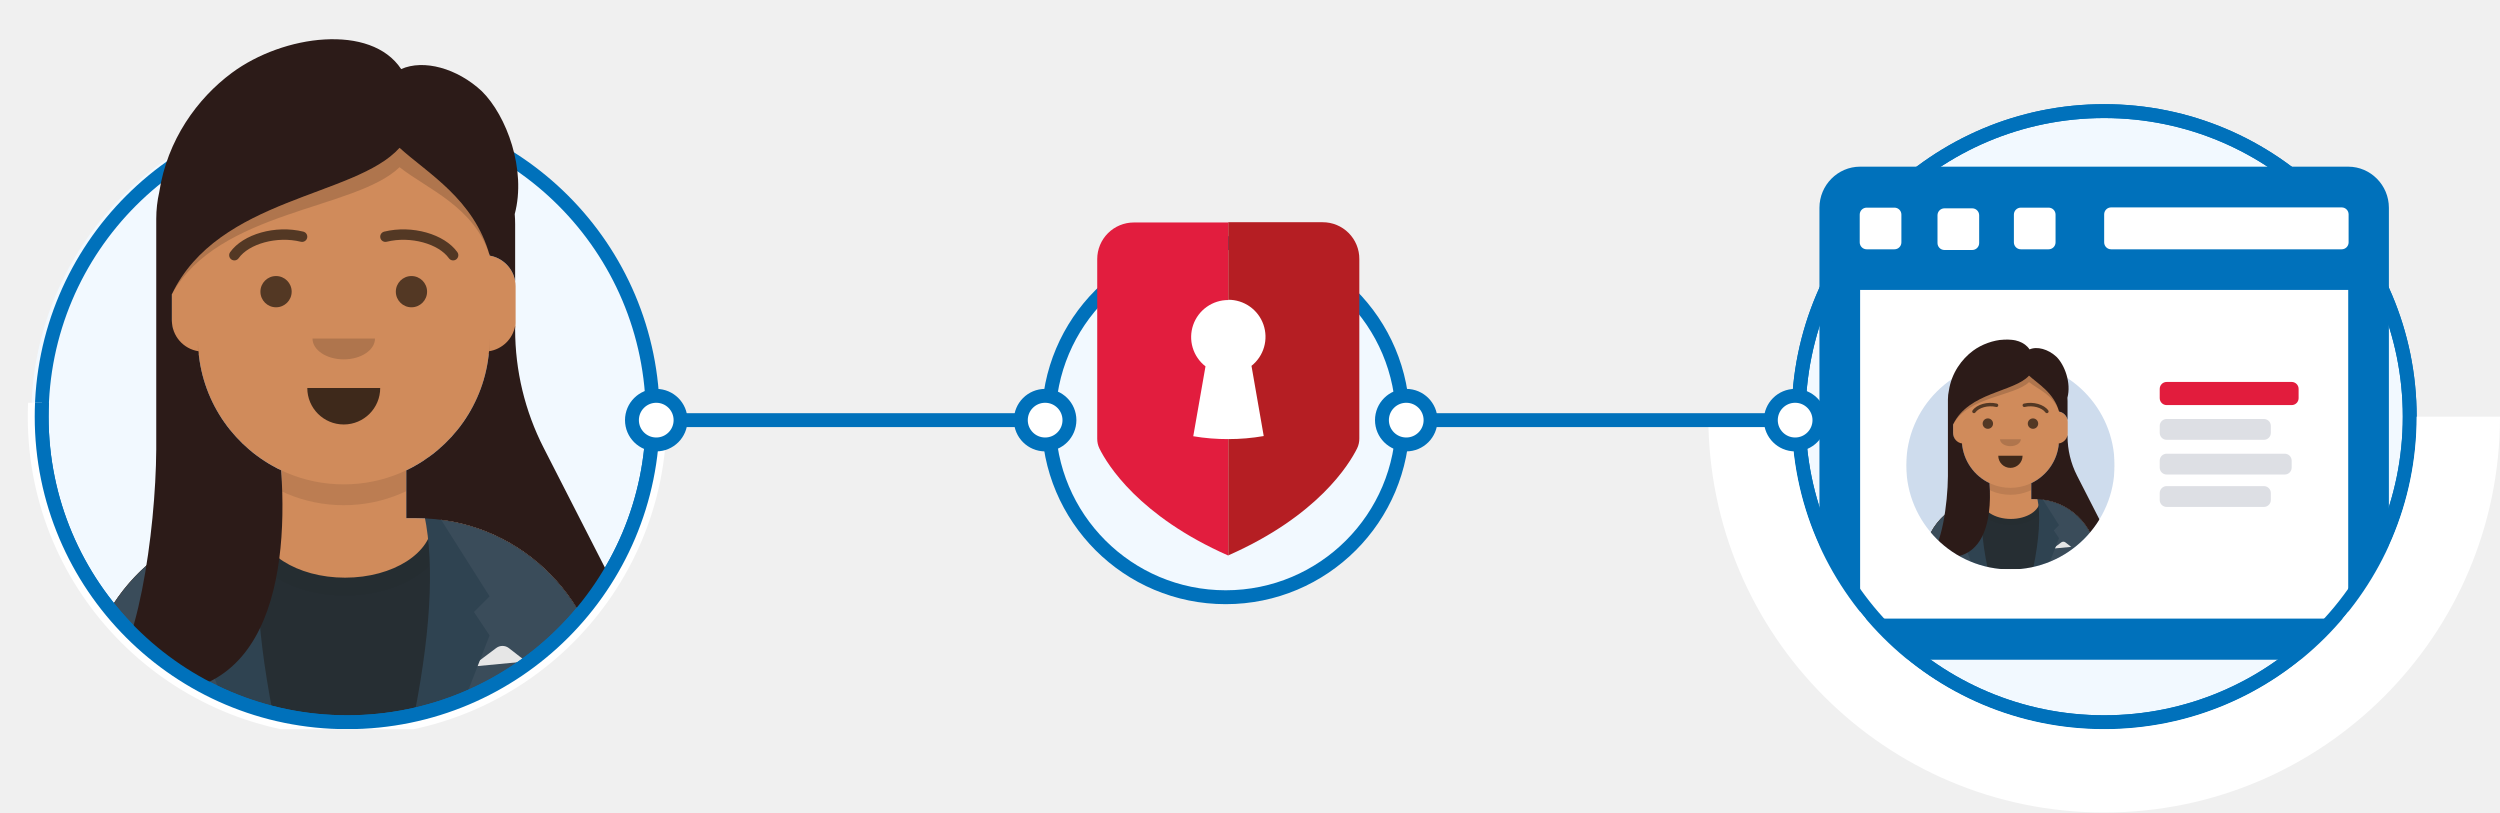
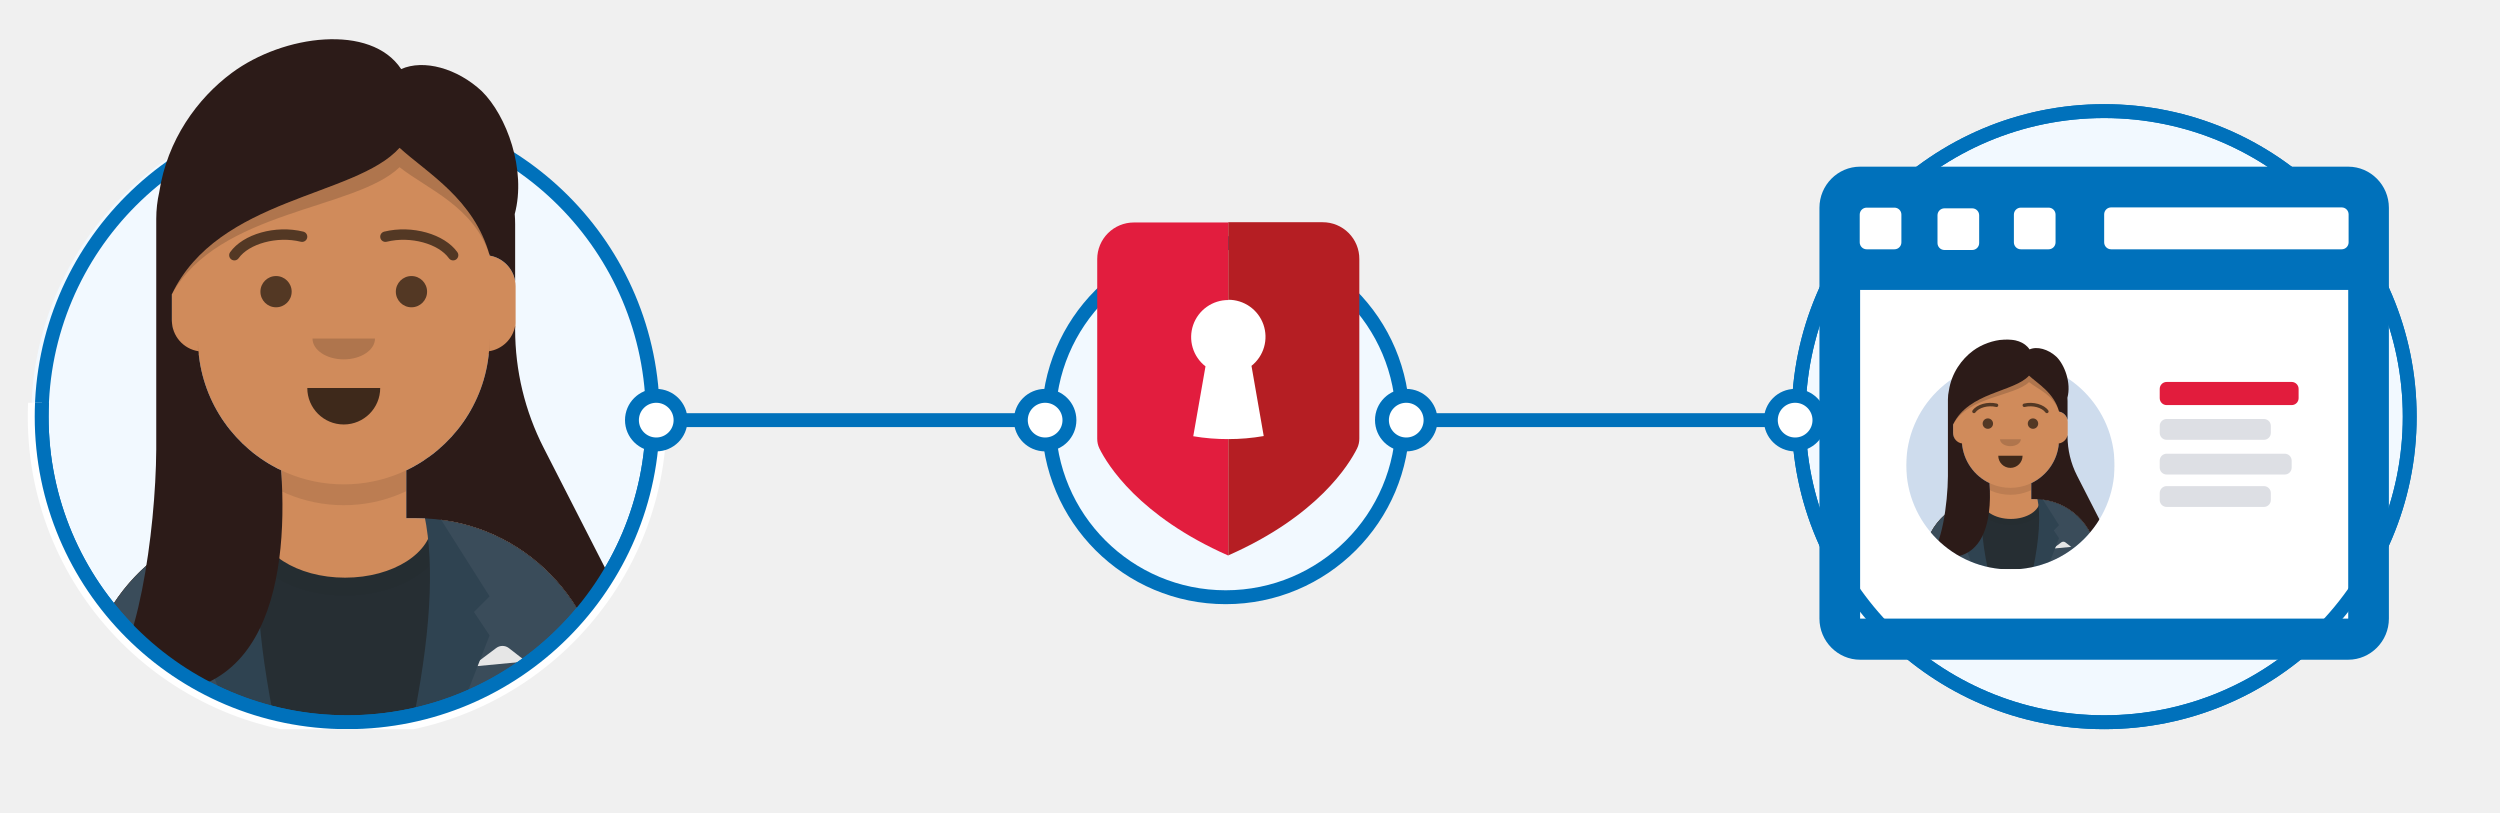
<svg xmlns="http://www.w3.org/2000/svg" width="360" height="117" viewBox="0 0 360 117" fill="none">
  <g clip-path="url(#clip0)">
    <mask id="mask0" mask-type="alpha" maskUnits="userSpaceOnUse" x="4" y="15" width="91" height="91">
      <path d="M49.5 105C74.353 105 94.5 84.853 94.5 60C94.5 35.147 74.353 15 49.5 15C24.647 15 4.5 35.147 4.5 60C4.5 84.853 24.647 105 49.5 105Z" fill="white" />
    </mask>
    <g mask="url(#mask0)">
      <path d="M49.5 105C74.353 105 94.5 84.853 94.5 60C94.5 35.147 74.353 15 49.5 15C24.647 15 4.5 35.147 4.5 60C4.5 84.853 24.647 105 49.5 105Z" fill="#E6E6E6" />
      <path d="M94.5 15H4.5V105H94.5V15Z" fill="#F2F9FF" />
    </g>
    <mask id="mask1" mask-type="alpha" maskUnits="userSpaceOnUse" x="0" y="0" width="99" height="105">
      <path d="M4.5 60C4.5 84.853 24.647 105 49.5 105C74.353 105 94.5 84.853 94.5 60H99V0H0V60H4.5Z" fill="white" />
    </mask>
    <g mask="url(#mask1)">
      <mask id="mask2" mask-type="alpha" maskUnits="userSpaceOnUse" x="12" y="13" width="75" height="92">
        <path d="M58.5 67.729V74.625H60C74.912 74.625 87 86.713 87 101.625V105H12V101.625C12 86.713 24.088 74.625 39 74.625H40.5V67.729C34.036 64.658 29.39 58.383 28.614 50.956C26.43 50.647 24.75 48.77 24.75 46.5V41.25C24.75 39.02 26.372 37.169 28.5 36.812V34.5C28.5 22.902 37.902 13.5 49.5 13.5C61.098 13.5 70.5 22.902 70.5 34.5V36.812C72.628 37.169 74.25 39.02 74.25 41.25V46.5C74.25 48.77 72.57 50.647 70.386 50.956C69.61 58.383 64.964 64.658 58.5 67.729Z" fill="white" />
      </mask>
      <g mask="url(#mask2)">
        <path d="M58.5 67.729V74.625H60C74.912 74.625 87 86.713 87 101.625V105H12V101.625C12 86.713 24.088 74.625 39 74.625H40.5V67.729C34.036 64.658 29.39 58.383 28.614 50.956C26.43 50.647 24.75 48.77 24.75 46.5V41.25C24.75 39.02 26.372 37.169 28.5 36.812V34.5C28.5 22.902 37.902 13.5 49.5 13.5C61.098 13.5 70.5 22.902 70.5 34.5V36.812C72.628 37.169 74.25 39.02 74.25 41.25V46.5C74.25 48.77 72.57 50.647 70.386 50.956C69.61 58.383 64.964 64.658 58.5 67.729Z" fill="#D0C6AC" />
        <path d="M99 13.5H0V105H99V13.5Z" fill="#D08B5B" />
        <path fill-rule="evenodd" clip-rule="evenodd" d="M70.5 43.125V51.75C70.5 63.348 61.098 72.75 49.5 72.75C37.902 72.75 28.5 63.348 28.5 51.75V43.125V48.75C28.5 60.348 37.902 69.75 49.5 69.75C61.098 69.75 70.5 60.348 70.5 48.75V43.125Z" fill="black" fill-opacity="0.1" />
      </g>
      <mask id="mask3" mask-type="alpha" maskUnits="userSpaceOnUse" x="12" y="74" width="75" height="32">
        <path fill-rule="evenodd" clip-rule="evenodd" d="M62.235 74.736C76.101 75.872 87 87.485 87 101.644V105H12V101.644C12 87.357 23.097 75.662 37.142 74.707C37.131 74.847 37.125 74.989 37.125 75.13C37.125 79.579 42.749 83.185 49.688 83.185C56.626 83.185 62.25 79.579 62.25 75.13C62.25 74.998 62.245 74.866 62.235 74.736Z" fill="white" />
      </mask>
      <g mask="url(#mask3)">
        <path fill-rule="evenodd" clip-rule="evenodd" d="M62.235 74.736C76.101 75.872 87 87.485 87 101.644V105H12V101.644C12 87.357 23.097 75.662 37.142 74.707C37.131 74.847 37.125 74.989 37.125 75.13C37.125 79.579 42.749 83.185 49.688 83.185C56.626 83.185 62.25 79.579 62.25 75.13C62.25 74.998 62.245 74.866 62.235 74.736Z" fill="#E6E6E6" />
        <path d="M99 63.75H0V105H99V63.75Z" fill="#262E33" />
        <g opacity="0.6">
          <g opacity="0.6">
            <path opacity="0.6" d="M49.687 85.786C57.896 85.786 64.55 81.267 64.55 75.693C64.55 70.119 57.896 65.6 49.687 65.6C41.479 65.6 34.824 70.119 34.824 75.693C34.824 81.267 41.479 85.786 49.687 85.786Z" fill="black" fill-opacity="0.16" />
          </g>
        </g>
      </g>
      <path fill-rule="evenodd" clip-rule="evenodd" d="M37.794 74.671C23.442 75.302 12 87.137 12 101.644H12V105H38.011C36.735 100.47 36 95.141 36 89.438C36 84.065 36.653 79.024 37.794 74.671ZM61.364 105H87V101.644C87 87.265 75.759 75.511 61.586 74.69C62.724 79.039 63.375 84.073 63.375 89.438C63.375 95.141 62.64 100.47 61.364 105Z" fill="#3A4C5A" />
      <path fill-rule="evenodd" clip-rule="evenodd" d="M67.875 96L71.458 93.312C72 92.907 72.745 92.913 73.279 93.328L75.75 95.25L67.875 96Z" fill="#E6E6E6" />
      <path fill-rule="evenodd" clip-rule="evenodd" d="M37.875 74.25C36.375 81.5 37 91.75 39.75 105H33.75L28.5 91.5L30.75 88.125L28.5 85.875L35.625 74.625C36.385 74.388 37.135 74.263 37.875 74.25Z" fill="#2F4351" />
      <path fill-rule="evenodd" clip-rule="evenodd" d="M61.125 74.25C62.625 81.5 62 91.75 59.25 105H65.25L70.5 91.5L68.25 88.125L70.5 85.875L63.375 74.625C62.615 74.388 61.865 74.263 61.125 74.25Z" fill="#2F4351" />
      <mask id="path-17-inside-1" fill="white">
        <path fill-rule="evenodd" clip-rule="evenodd" d="M50 103C73.748 103 93 83.748 93 60C93 36.252 73.748 17 50 17C26.252 17 7 36.252 7 60C7 83.748 26.252 103 50 103ZM50 105C74.853 105 95 84.853 95 60C95 35.147 74.853 15 50 15C25.147 15 5 35.147 5 60C5 84.853 25.147 105 50 105Z" />
      </mask>
      <path d="M91 60C91 82.644 72.644 101 50 101V105C74.853 105 95 84.853 95 60H91ZM50 19C72.644 19 91 37.356 91 60H95C95 35.147 74.853 15 50 15V19ZM9 60C9 37.356 27.356 19 50 19V15C25.147 15 5 35.147 5 60H9ZM50 101C27.356 101 9 82.644 9 60H5C5 84.853 25.147 105 50 105V101ZM93 60C93 83.748 73.748 103 50 103V107C75.957 107 97 85.957 97 60H93ZM50 17C73.748 17 93 36.252 93 60H97C97 34.043 75.957 13 50 13V17ZM7 60C7 36.252 26.252 17 50 17V13C24.043 13 3 34.043 3 60H7ZM50 103C26.252 103 7 83.748 7 60H3C3 85.957 24.043 107 50 107V103Z" fill="#0071BB" mask="url(#path-17-inside-1)" />
      <path fill-rule="evenodd" clip-rule="evenodd" d="M44.25 55.875C44.25 58.775 46.6 61.125 49.5 61.125C52.4 61.125 54.75 58.775 54.75 55.875" fill="black" fill-opacity="0.7" />
      <path fill-rule="evenodd" clip-rule="evenodd" d="M45 48.75C45 50.407 47.015 51.75 49.5 51.75C51.985 51.75 54 50.407 54 48.75" fill="black" fill-opacity="0.16" />
      <path d="M39.75 44.25C40.993 44.25 42 43.243 42 42C42 40.757 40.993 39.75 39.75 39.75C38.507 39.75 37.5 40.757 37.5 42C37.5 43.243 38.507 44.25 39.75 44.25Z" fill="black" fill-opacity="0.6" />
      <path d="M59.25 44.25C60.493 44.25 61.5 43.243 61.5 42C61.5 40.757 60.493 39.75 59.25 39.75C58.007 39.75 57 40.757 57 42C57 43.243 58.007 44.25 59.25 44.25Z" fill="black" fill-opacity="0.6" />
      <path d="M34.361 37.184C35.83 35.119 39.854 33.96 43.321 34.812C43.724 34.91 44.13 34.664 44.228 34.262C44.327 33.86 44.081 33.454 43.679 33.355C39.653 32.366 34.992 33.708 33.139 36.316C32.899 36.653 32.978 37.121 33.316 37.361C33.653 37.601 34.121 37.522 34.361 37.184Z" fill="black" fill-opacity="0.6" />
      <path d="M64.639 37.184C63.171 35.119 59.146 33.96 55.679 34.812C55.277 34.91 54.871 34.664 54.772 34.262C54.673 33.86 54.919 33.454 55.321 33.355C59.347 32.366 64.008 33.708 65.862 36.316C66.102 36.653 66.022 37.121 65.685 37.361C65.347 37.601 64.879 37.522 64.639 37.184Z" fill="black" fill-opacity="0.6" />
      <mask id="mask4" mask-type="alpha" maskUnits="userSpaceOnUse" x="0" y="0" width="99" height="105">
        <path d="M99 0H0V105H99V0Z" fill="white" />
      </mask>
      <g mask="url(#mask4)">
        <mask id="mask5" mask-type="alpha" maskUnits="userSpaceOnUse" x="14" y="5" width="76" height="95">
          <path fill-rule="evenodd" clip-rule="evenodd" d="M22.5 64.703V31.517C22.5 30.193 22.649 28.903 22.932 27.664C24.077 20.149 28.416 14.179 33.375 10.5C40.839 4.965 53.416 3.368 57.768 9.946C61.012 8.505 65.82 9.818 69.375 13.125C72.962 16.656 75.825 24.449 74.121 30.826C74.161 31.301 74.181 31.781 74.181 32.265V40.46C73.85 38.594 72.371 37.126 70.5 36.812V36.75C68.236 28.674 61.586 24.968 57.536 21.291C51.201 28.378 31.433 28.402 24.75 42.375V46.125C24.75 48.382 26.412 50.251 28.578 50.575C29.232 58.168 33.926 64.606 40.5 67.729V67.875C41.599 84.321 38.009 104.924 14.625 98.625C19.727 95.639 22.428 76.521 22.5 64.703ZM58.5 67.729C65.074 64.606 69.768 58.168 70.422 50.575C72.329 50.29 73.846 48.807 74.181 46.916V47.426C74.181 53.362 75.59 59.213 78.292 64.498L88.397 84.263C91.009 89.37 90.242 95.315 86.921 99.551C85.862 85.608 74.214 74.625 60 74.625H58.5V67.729Z" fill="white" />
        </mask>
        <g mask="url(#mask5)">
          <path fill-rule="evenodd" clip-rule="evenodd" d="M22.5 64.703V31.517C22.5 30.193 22.649 28.903 22.932 27.664C24.077 20.149 28.416 14.179 33.375 10.5C40.839 4.965 53.416 3.368 57.768 9.946C61.012 8.505 65.82 9.818 69.375 13.125C72.962 16.656 75.825 24.449 74.121 30.826C74.161 31.301 74.181 31.781 74.181 32.265V40.46C73.85 38.594 72.371 37.126 70.5 36.812V36.75C68.236 28.674 61.586 24.968 57.536 21.291C51.201 28.378 31.433 28.402 24.75 42.375V46.125C24.75 48.382 26.412 50.251 28.578 50.575C29.232 58.168 33.926 64.606 40.5 67.729V67.875C41.599 84.321 38.009 104.924 14.625 98.625C19.727 95.639 22.428 76.521 22.5 64.703ZM58.5 67.729C65.074 64.606 69.768 58.168 70.422 50.575C72.329 50.29 73.846 48.807 74.181 46.916V47.426C74.181 53.362 75.59 59.213 78.292 64.498L88.397 84.263C91.009 89.37 90.242 95.315 86.921 99.551C85.862 85.608 74.214 74.625 60 74.625H58.5V67.729Z" fill="#272C2E" />
          <path d="M113.625 5.625H14.625V110.625H113.625V5.625Z" fill="#2C1B18" />
        </g>
        <path fill-rule="evenodd" clip-rule="evenodd" d="M24.75 42.375C31.433 30.249 51.201 30.228 57.536 24.078C61.578 27.262 68.209 29.725 70.486 36.701C68.209 28.659 61.578 24.96 57.536 21.291C51.201 28.378 31.433 28.402 24.75 42.375Z" fill="black" fill-opacity="0.16" />
      </g>
    </g>
    <path fill-rule="evenodd" clip-rule="evenodd" d="M4.045 58C4.015 58.677 4 59.358 4 60.043C4 85.424 24.595 106 50 106C75.405 106 96 85.424 96 60.043C96 59.358 95.985 58.677 95.955 58H93.953C93.984 58.677 94 59.358 94 60.043C94 84.318 74.302 104 50 104C25.698 104 6 84.318 6 60.043C6 59.358 6.016 58.677 6.047 58H4.045Z" fill="white" />
    <mask id="path-31-inside-2" fill="white">
      <path fill-rule="evenodd" clip-rule="evenodd" d="M5.044 58C5.015 58.663 5 59.33 5 60C5 84.853 25.147 105 50 105C74.853 105 95 84.853 95 60C95 59.33 94.985 58.663 94.956 58H92.954C92.985 58.663 93 59.33 93 60C93 83.748 73.748 103 50 103C26.252 103 7 83.748 7 60C7 59.33 7.015 58.663 7.046 58H5.044Z" />
    </mask>
    <path d="M5.044 58V56H3.129L3.046 57.913L5.044 58ZM94.956 58L96.954 57.913L96.871 56H94.956V58ZM92.954 58V56H90.861L90.956 58.092L92.954 58ZM7.046 58L9.044 58.092L9.139 56H7.046V58ZM3.046 57.913C3.015 58.605 3 59.301 3 60H7C7 59.359 7.014 58.721 7.042 58.087L3.046 57.913ZM3 60C3 85.957 24.043 107 50 107V103C26.252 103 7 83.748 7 60H3ZM50 107C75.957 107 97 85.957 97 60H93C93 83.748 73.748 103 50 103V107ZM97 60C97 59.301 96.985 58.605 96.954 57.913L92.958 58.087C92.986 58.721 93 59.359 93 60H97ZM94.956 56H92.954V60H94.956V56ZM95 60C95 59.299 94.984 58.602 94.952 57.908L90.956 58.092C90.985 58.724 91 59.36 91 60H95ZM50 105C74.853 105 95 84.853 95 60H91C91 82.644 72.644 101 50 101V105ZM5 60C5 84.853 25.147 105 50 105V101C27.356 101 9 82.644 9 60H5ZM5.048 57.908C5.016 58.602 5 59.299 5 60H9C9 59.36 9.015 58.724 9.044 58.092L5.048 57.908ZM7.046 56H5.044V60H7.046V56Z" fill="#0071BB" mask="url(#path-31-inside-2)" />
  </g>
  <circle cx="176.5" cy="60.5" r="25.5" fill="#F2F9FF" stroke="#0071BB" stroke-width="2" />
  <circle cx="202.5" cy="60.5" r="3.5" fill="white" stroke="#0071BB" stroke-width="2" />
  <circle cx="150.5" cy="60.5" r="3.5" fill="white" stroke="#0071BB" stroke-width="2" />
  <circle cx="94.5" cy="60.5" r="3.5" fill="white" stroke="#0071BB" stroke-width="2" />
  <path d="M187.942 40.36H167.041V67.167H187.942V40.36Z" fill="white" />
  <path d="M171.829 62.818L173.591 52.756C172.71 52.073 172.065 51.132 171.746 50.063C171.428 48.995 171.452 47.854 171.815 46.8C172.178 45.747 172.863 44.833 173.772 44.188C174.681 43.543 175.769 43.199 176.884 43.205V32.037H163.274C161.875 32.037 160.534 32.593 159.545 33.582C158.556 34.571 158 35.912 158 37.311V63.17C157.996 63.658 158.104 64.14 158.316 64.579C159.458 66.888 163.967 74.301 176.872 80V63.231C175.182 63.237 173.495 63.099 171.829 62.818Z" fill="#E21D3E" />
  <path d="M190.457 32H176.872V43.167C177.982 43.162 179.066 43.502 179.973 44.142C180.88 44.781 181.565 45.687 181.933 46.734C182.3 47.781 182.332 48.917 182.024 49.983C181.716 51.049 181.083 51.993 180.214 52.682L181.976 62.792C180.29 63.086 178.583 63.232 176.872 63.23V79.975C189.765 74.3 194.285 66.863 195.428 64.555C195.639 64.115 195.748 63.633 195.743 63.145V37.298C195.747 36.602 195.612 35.913 195.348 35.27C195.083 34.626 194.694 34.041 194.203 33.549C193.712 33.056 193.128 32.666 192.485 32.4C191.842 32.134 191.153 31.998 190.457 32Z" fill="#B51E23" />
  <circle cx="303" cy="60" r="44" fill="#F2F9FF" stroke="#0071BB" stroke-width="2" />
  <rect x="266" y="39" width="74" height="52" fill="white" />
  <path fill-rule="evenodd" clip-rule="evenodd" d="M291.286 29.917H297.143V35.833H291.286V29.917ZM279.571 29.917H285.429V35.833H279.571V29.917ZM267.857 29.917H273.714V35.833H267.857V29.917ZM338.143 89.083H267.857V41.75H338.143V89.083ZM338.143 35.833H303V29.917H338.143V35.833ZM344 29.917C344 26.663 341.364 24 338.143 24H267.857C264.636 24 262 26.663 262 29.917V89.083C262 92.338 264.636 95 267.857 95H338.143C341.364 95 344 92.338 344 89.083V29.917Z" fill="#0071BB" />
  <circle cx="303" cy="60" r="44" stroke="#0071BB" stroke-width="2" />
-   <path fill-rule="evenodd" clip-rule="evenodd" d="M246 60C246 91.48 271.52 117 303 117C334.48 117 360 91.48 360 60H348C348 84.853 327.853 105 303 105C278.147 105 258 84.853 258 60H246Z" fill="white" />
  <g clip-path="url(#clip1)">
    <mask id="mask6" mask-type="alpha" maskUnits="userSpaceOnUse" x="274" y="52" width="31" height="31">
      <path d="M289.5 82C297.784 82 304.5 75.284 304.5 67C304.5 58.716 297.784 52 289.5 52C281.216 52 274.5 58.716 274.5 67C274.5 75.284 281.216 82 289.5 82Z" fill="white" />
    </mask>
    <g mask="url(#mask6)">
      <path d="M289.5 82C297.784 82 304.5 75.284 304.5 67C304.5 58.716 297.784 52 289.5 52C281.216 52 274.5 58.716 274.5 67C274.5 75.284 281.216 82 289.5 82Z" fill="#E6E6E6" />
      <path d="M304.5 52H274.5V82H304.5V52Z" fill="#CEDCED" />
    </g>
    <mask id="mask7" mask-type="alpha" maskUnits="userSpaceOnUse" x="273" y="47" width="33" height="35">
      <path d="M274.5 67C274.5 75.284 281.216 82 289.5 82C297.784 82 304.5 75.284 304.5 67H306V47H273V67H274.5Z" fill="white" />
    </mask>
    <g mask="url(#mask7)">
      <mask id="mask8" mask-type="alpha" maskUnits="userSpaceOnUse" x="277" y="51" width="25" height="31">
        <path d="M292.5 69.576V71.875H293C297.971 71.875 302 75.904 302 80.875V82H277V80.875C277 75.904 281.029 71.875 286 71.875H286.5V69.576C284.345 68.553 282.797 66.461 282.538 63.985C281.81 63.882 281.25 63.257 281.25 62.5V60.75C281.25 60.007 281.791 59.39 282.5 59.271V58.5C282.5 54.634 285.634 51.5 289.5 51.5C293.366 51.5 296.5 54.634 296.5 58.5V59.271C297.209 59.39 297.75 60.007 297.75 60.75V62.5C297.75 63.257 297.19 63.882 296.462 63.985C296.203 66.461 294.655 68.553 292.5 69.576Z" fill="white" />
      </mask>
      <g mask="url(#mask8)">
        <path d="M292.5 69.576V71.875H293C297.971 71.875 302 75.904 302 80.875V82H277V80.875C277 75.904 281.029 71.875 286 71.875H286.5V69.576C284.345 68.553 282.797 66.461 282.538 63.985C281.81 63.882 281.25 63.257 281.25 62.5V60.75C281.25 60.007 281.791 59.39 282.5 59.271V58.5C282.5 54.634 285.634 51.5 289.5 51.5C293.366 51.5 296.5 54.634 296.5 58.5V59.271C297.209 59.39 297.75 60.007 297.75 60.75V62.5C297.75 63.257 297.19 63.882 296.462 63.985C296.203 66.461 294.655 68.553 292.5 69.576Z" fill="#D0C6AC" />
        <path d="M306 51.5H273V82H306V51.5Z" fill="#D08B5B" />
        <path fill-rule="evenodd" clip-rule="evenodd" d="M296.5 61.375V64.25C296.5 68.116 293.366 71.25 289.5 71.25C285.634 71.25 282.5 68.116 282.5 64.25V61.375V63.25C282.5 67.116 285.634 70.25 289.5 70.25C293.366 70.25 296.5 67.116 296.5 63.25V61.375Z" fill="black" fill-opacity="0.1" />
      </g>
      <mask id="mask9" mask-type="alpha" maskUnits="userSpaceOnUse" x="277" y="71" width="25" height="11">
        <path fill-rule="evenodd" clip-rule="evenodd" d="M293.745 71.912C298.367 72.291 302 76.162 302 80.882V82H277V80.882C277 76.119 280.699 72.221 285.381 71.902C285.377 71.949 285.375 71.996 285.375 72.043C285.375 73.526 287.25 74.728 289.562 74.728C291.875 74.728 293.75 73.526 293.75 72.043C293.75 71.999 293.748 71.956 293.745 71.912Z" fill="white" />
      </mask>
      <g mask="url(#mask9)">
        <path fill-rule="evenodd" clip-rule="evenodd" d="M293.745 71.912C298.367 72.291 302 76.162 302 80.882V82H277V80.882C277 76.119 280.699 72.221 285.381 71.902C285.377 71.949 285.375 71.996 285.375 72.043C285.375 73.526 287.25 74.728 289.562 74.728C291.875 74.728 293.75 73.526 293.75 72.043C293.75 71.999 293.748 71.956 293.745 71.912Z" fill="#E6E6E6" />
        <path d="M306 68.25H273V82H306V68.25Z" fill="#262E33" />
        <g opacity="0.6">
          <g opacity="0.6">
            <path opacity="0.6" d="M289.563 75.595C292.299 75.595 294.517 74.089 294.517 72.231C294.517 70.373 292.299 68.867 289.563 68.867C286.826 68.867 284.608 70.373 284.608 72.231C284.608 74.089 286.826 75.595 289.563 75.595Z" fill="black" fill-opacity="0.16" />
          </g>
        </g>
      </g>
      <path fill-rule="evenodd" clip-rule="evenodd" d="M285.598 71.89C280.814 72.1 277 76.046 277 80.882V80.882V82H285.67C285.245 80.49 285 78.714 285 76.812C285 75.022 285.217 73.341 285.598 71.89ZM293.455 82H302V80.882C302 76.088 298.253 72.17 293.529 71.897C293.908 73.346 294.125 75.024 294.125 76.812C294.125 78.714 293.88 80.49 293.455 82Z" fill="#3A4C5A" />
      <path fill-rule="evenodd" clip-rule="evenodd" d="M295.625 79L296.819 78.104C297 77.969 297.248 77.971 297.426 78.109L298.25 78.75L295.625 79Z" fill="#E6E6E6" />
      <path fill-rule="evenodd" clip-rule="evenodd" d="M285.625 71.75C285.125 74.167 285.333 77.583 286.25 82H284.25L282.5 77.5L283.25 76.375L282.5 75.625L284.875 71.875C285.128 71.796 285.378 71.754 285.625 71.75Z" fill="#2F4351" />
      <path fill-rule="evenodd" clip-rule="evenodd" d="M293.375 71.75C293.875 74.167 293.667 77.583 292.75 82H294.75L296.5 77.5L295.75 76.375L296.5 75.625L294.125 71.875C293.872 71.796 293.622 71.754 293.375 71.75Z" fill="#2F4351" />
      <path fill-rule="evenodd" clip-rule="evenodd" d="M287.75 65.625C287.75 66.591 288.534 67.375 289.5 67.375C290.467 67.375 291.25 66.591 291.25 65.625" fill="black" fill-opacity="0.7" />
      <path fill-rule="evenodd" clip-rule="evenodd" d="M288 63.25C288 63.802 288.672 64.25 289.5 64.25C290.328 64.25 291 63.802 291 63.25" fill="black" fill-opacity="0.16" />
      <path d="M286.25 61.75C286.664 61.75 287 61.414 287 61C287 60.586 286.664 60.25 286.25 60.25C285.836 60.25 285.5 60.586 285.5 61C285.5 61.414 285.836 61.75 286.25 61.75Z" fill="black" fill-opacity="0.6" />
      <path d="M292.75 61.75C293.164 61.75 293.5 61.414 293.5 61C293.5 60.586 293.164 60.25 292.75 60.25C292.336 60.25 292 60.586 292 61C292 61.414 292.336 61.75 292.75 61.75Z" fill="black" fill-opacity="0.6" />
      <path d="M284.454 59.395C284.943 58.706 286.285 58.32 287.44 58.604C287.574 58.637 287.71 58.555 287.743 58.421C287.776 58.287 287.694 58.151 287.56 58.118C286.218 57.789 284.664 58.236 284.046 59.105C283.966 59.218 283.993 59.374 284.105 59.454C284.218 59.534 284.374 59.507 284.454 59.395Z" fill="black" fill-opacity="0.6" />
      <path d="M294.546 59.395C294.057 58.706 292.715 58.32 291.56 58.604C291.426 58.637 291.29 58.555 291.257 58.421C291.224 58.287 291.306 58.151 291.44 58.118C292.782 57.789 294.336 58.236 294.954 59.105C295.034 59.218 295.007 59.374 294.895 59.454C294.782 59.534 294.626 59.507 294.546 59.395Z" fill="black" fill-opacity="0.6" />
      <mask id="mask10" mask-type="alpha" maskUnits="userSpaceOnUse" x="273" y="47" width="33" height="35">
        <path d="M306 47H273V82H306V47Z" fill="white" />
      </mask>
      <g mask="url(#mask10)">
        <mask id="mask11" mask-type="alpha" maskUnits="userSpaceOnUse" x="277" y="48" width="26" height="33">
          <path fill-rule="evenodd" clip-rule="evenodd" d="M280.5 68.568V57.506C280.5 57.064 280.55 56.634 280.644 56.221C281.026 53.716 282.472 51.726 284.125 50.5C286.613 48.655 290.805 48.123 292.256 50.315C293.337 49.835 294.94 50.273 296.125 51.375C297.321 52.552 298.275 55.15 297.707 57.275C297.72 57.434 297.727 57.594 297.727 57.755V60.486C297.617 59.865 297.124 59.375 296.5 59.271V59.25C295.745 56.558 293.529 55.322 292.179 54.097C290.067 56.459 283.478 56.468 281.25 61.125V62.375C281.25 63.127 281.804 63.75 282.526 63.858C282.744 66.389 284.309 68.535 286.5 69.576V69.625C286.866 75.107 285.67 81.975 277.875 79.875C279.576 78.88 280.476 72.507 280.5 68.568ZM292.5 69.576C294.691 68.535 296.256 66.389 296.474 63.858C297.11 63.763 297.615 63.269 297.727 62.639V62.809C297.727 64.787 298.197 66.738 299.097 68.499L302.466 75.088C303.336 76.79 303.081 78.772 301.974 80.184C301.621 75.536 297.738 71.875 293 71.875H292.5V69.576Z" fill="white" />
        </mask>
        <g mask="url(#mask11)">
          <path fill-rule="evenodd" clip-rule="evenodd" d="M280.5 68.568V57.506C280.5 57.064 280.55 56.634 280.644 56.221C281.026 53.716 282.472 51.726 284.125 50.5C286.613 48.655 290.805 48.123 292.256 50.315C293.337 49.835 294.94 50.273 296.125 51.375C297.321 52.552 298.275 55.15 297.707 57.275C297.72 57.434 297.727 57.594 297.727 57.755V60.486C297.617 59.865 297.124 59.375 296.5 59.271V59.25C295.745 56.558 293.529 55.322 292.179 54.097C290.067 56.459 283.478 56.468 281.25 61.125V62.375C281.25 63.127 281.804 63.75 282.526 63.858C282.744 66.389 284.309 68.535 286.5 69.576V69.625C286.866 75.107 285.67 81.975 277.875 79.875C279.576 78.88 280.476 72.507 280.5 68.568ZM292.5 69.576C294.691 68.535 296.256 66.389 296.474 63.858C297.11 63.763 297.615 63.269 297.727 62.639V62.809C297.727 64.787 298.197 66.738 299.097 68.499L302.466 75.088C303.336 76.79 303.081 78.772 301.974 80.184C301.621 75.536 297.738 71.875 293 71.875H292.5V69.576Z" fill="#272C2E" />
          <path d="M310.875 48.877H277.875V83.877H310.875V48.877Z" fill="#2C1B18" />
        </g>
        <path fill-rule="evenodd" clip-rule="evenodd" d="M281.25 61.125C283.478 57.083 290.067 57.076 292.179 55.026C293.526 56.087 295.736 56.908 296.495 59.234C295.736 56.553 293.526 55.32 292.179 54.097C290.067 56.459 283.478 56.468 281.25 61.125Z" fill="black" fill-opacity="0.16" />
      </g>
    </g>
  </g>
  <rect width="6" height="6" transform="matrix(1 0 0 -1 279 35.9)" fill="white" />
  <rect x="267" y="29" width="72" height="8" fill="#0071BB" />
  <rect width="35.2" height="6.034" rx="1" transform="matrix(1 0 0 -1 303 35.9)" fill="white" />
  <rect width="20" height="3.333" rx="1" transform="matrix(1 0 0 -1 311 58.3333)" fill="#E21C3D" />
  <rect width="16" height="3" rx="1" transform="matrix(1 0 0 -1 311 63.3333)" fill="#DDDFE4" />
  <rect width="19" height="3" rx="1" transform="matrix(1 0 0 -1 311 68.3333)" fill="#DDDFE4" />
  <rect width="16" height="3" rx="1" transform="matrix(1 0 0 -1 311 73)" fill="#DDDFE4" />
  <rect width="6" height="6" rx="1" transform="matrix(1 0 0 -1 267.8 35.9)" fill="white" />
  <rect width="6" height="6" rx="1" transform="matrix(1 0 0 -1 279 36)" fill="white" />
  <rect width="6" height="6" rx="1" transform="matrix(1 0 0 -1 290 35.9)" fill="white" />
  <circle cx="258.5" cy="60.5" r="3.5" fill="white" stroke="#0071BB" stroke-width="2" />
  <line x1="206" y1="60.5" x2="255" y2="60.5" stroke="#0071BB" stroke-width="2" />
  <line x1="98" y1="60.5" x2="147" y2="60.5" stroke="#0071BB" stroke-width="2" />
  <defs>
    <clipPath id="clip0">
      <rect width="99" height="105" fill="white" />
    </clipPath>
    <clipPath id="clip1">
      <rect width="33" height="35" fill="white" transform="translate(273 47)" />
    </clipPath>
  </defs>
</svg>
